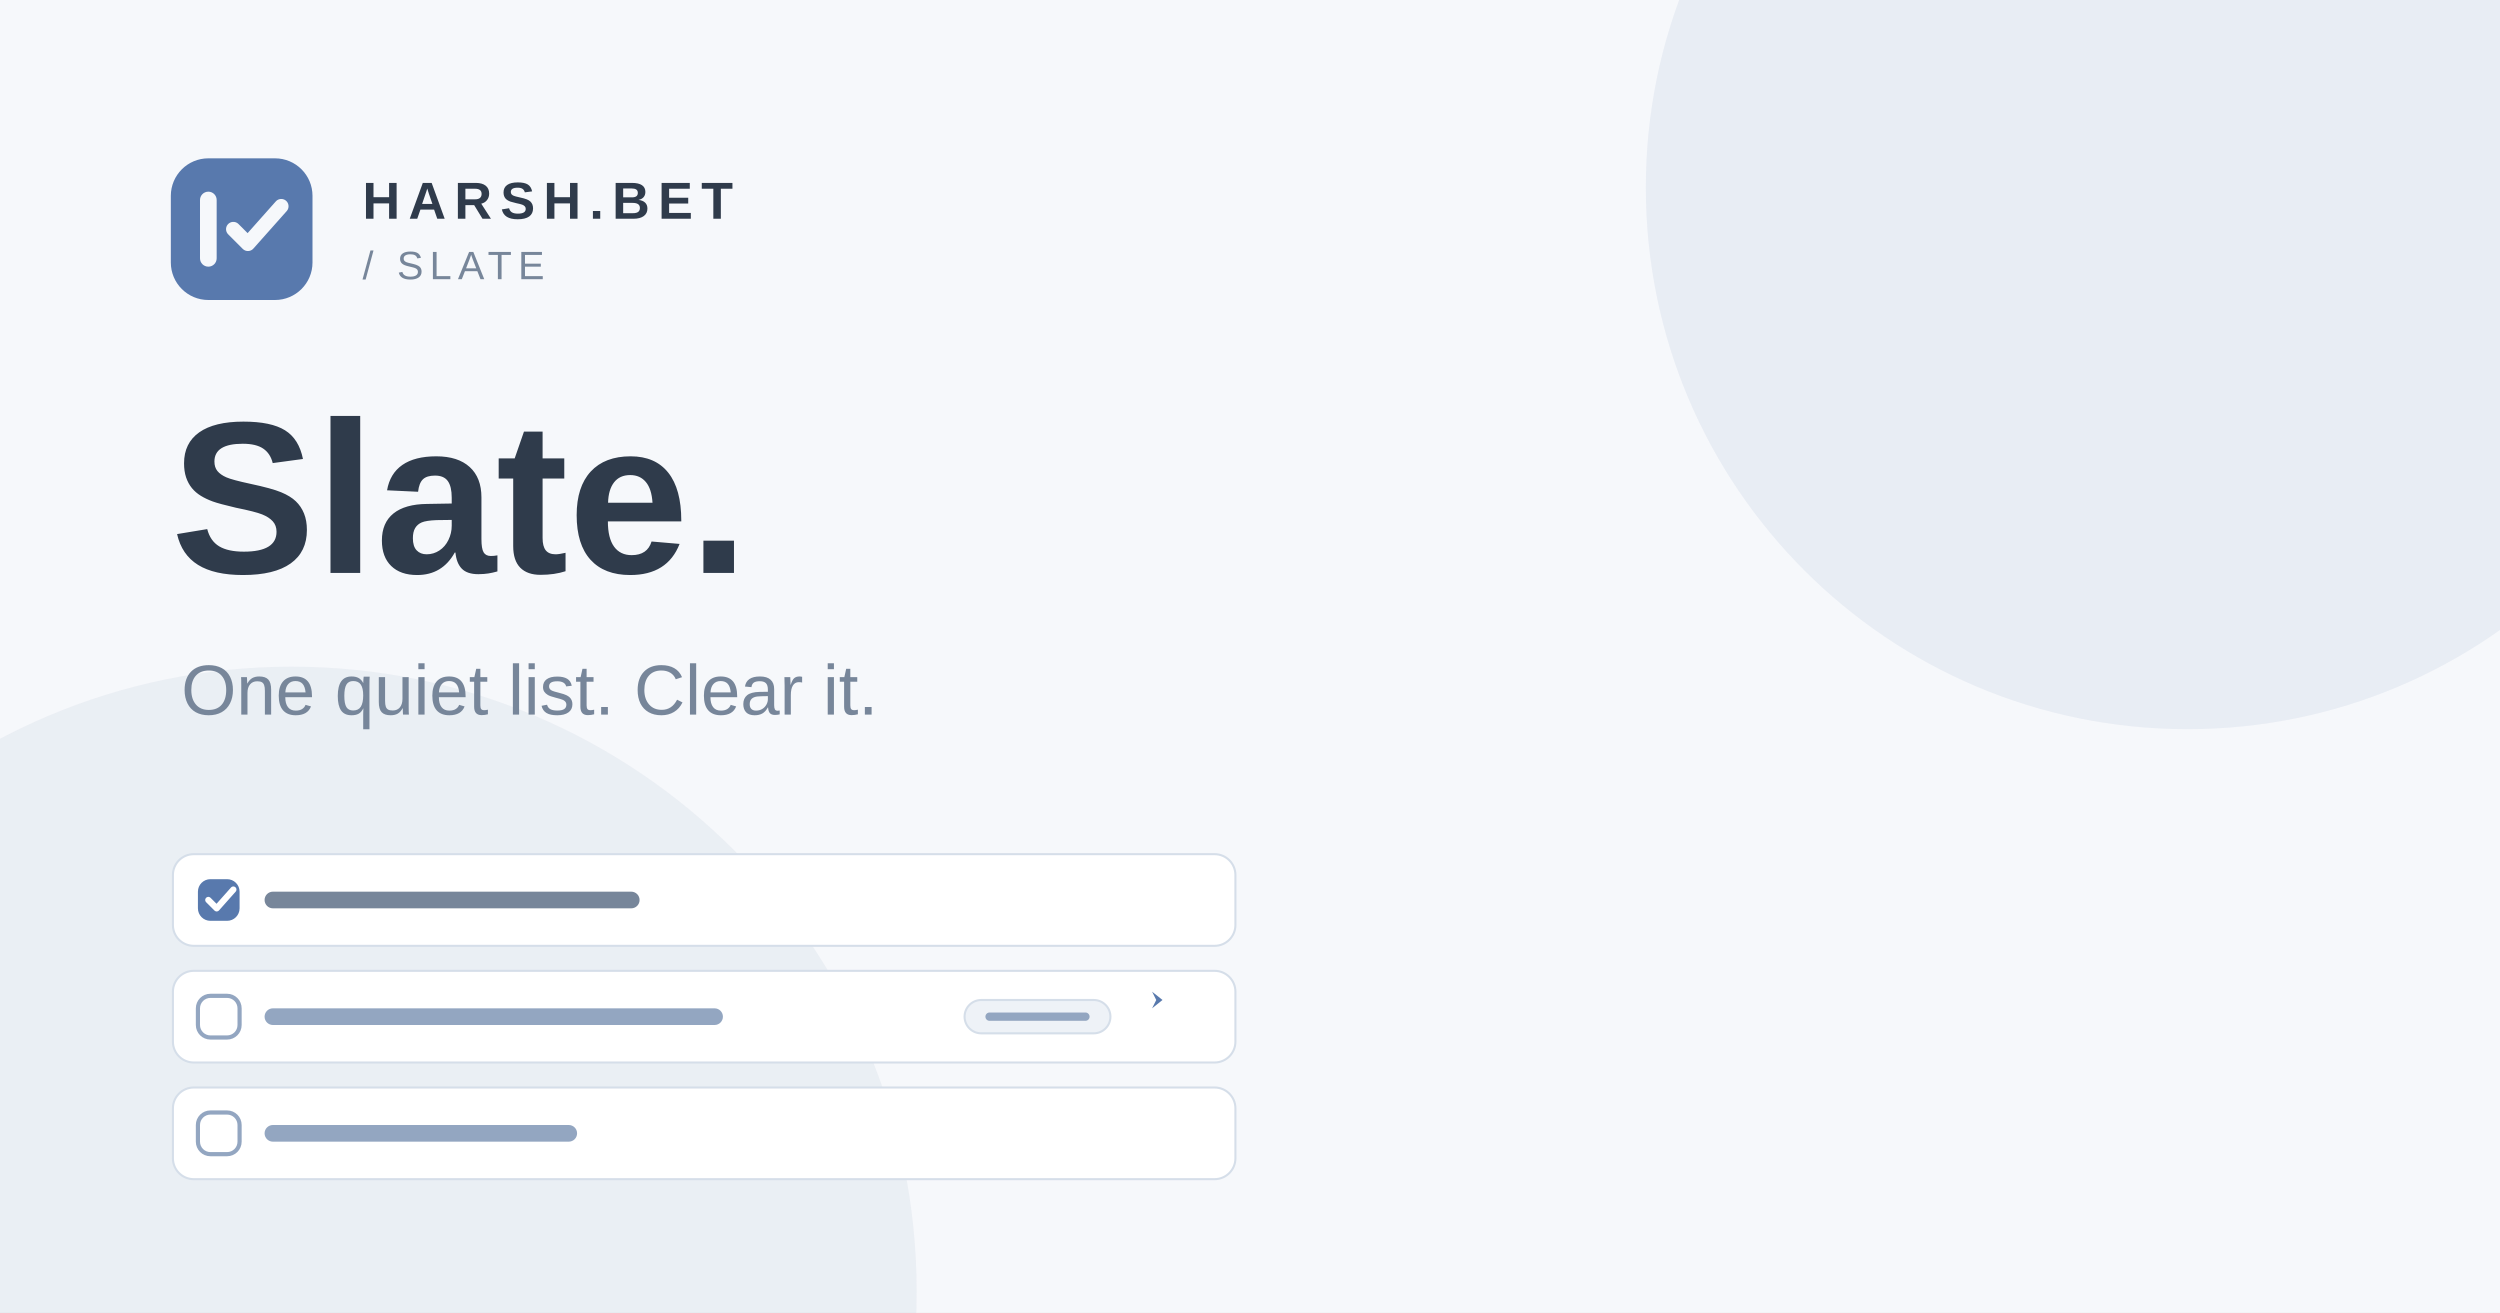
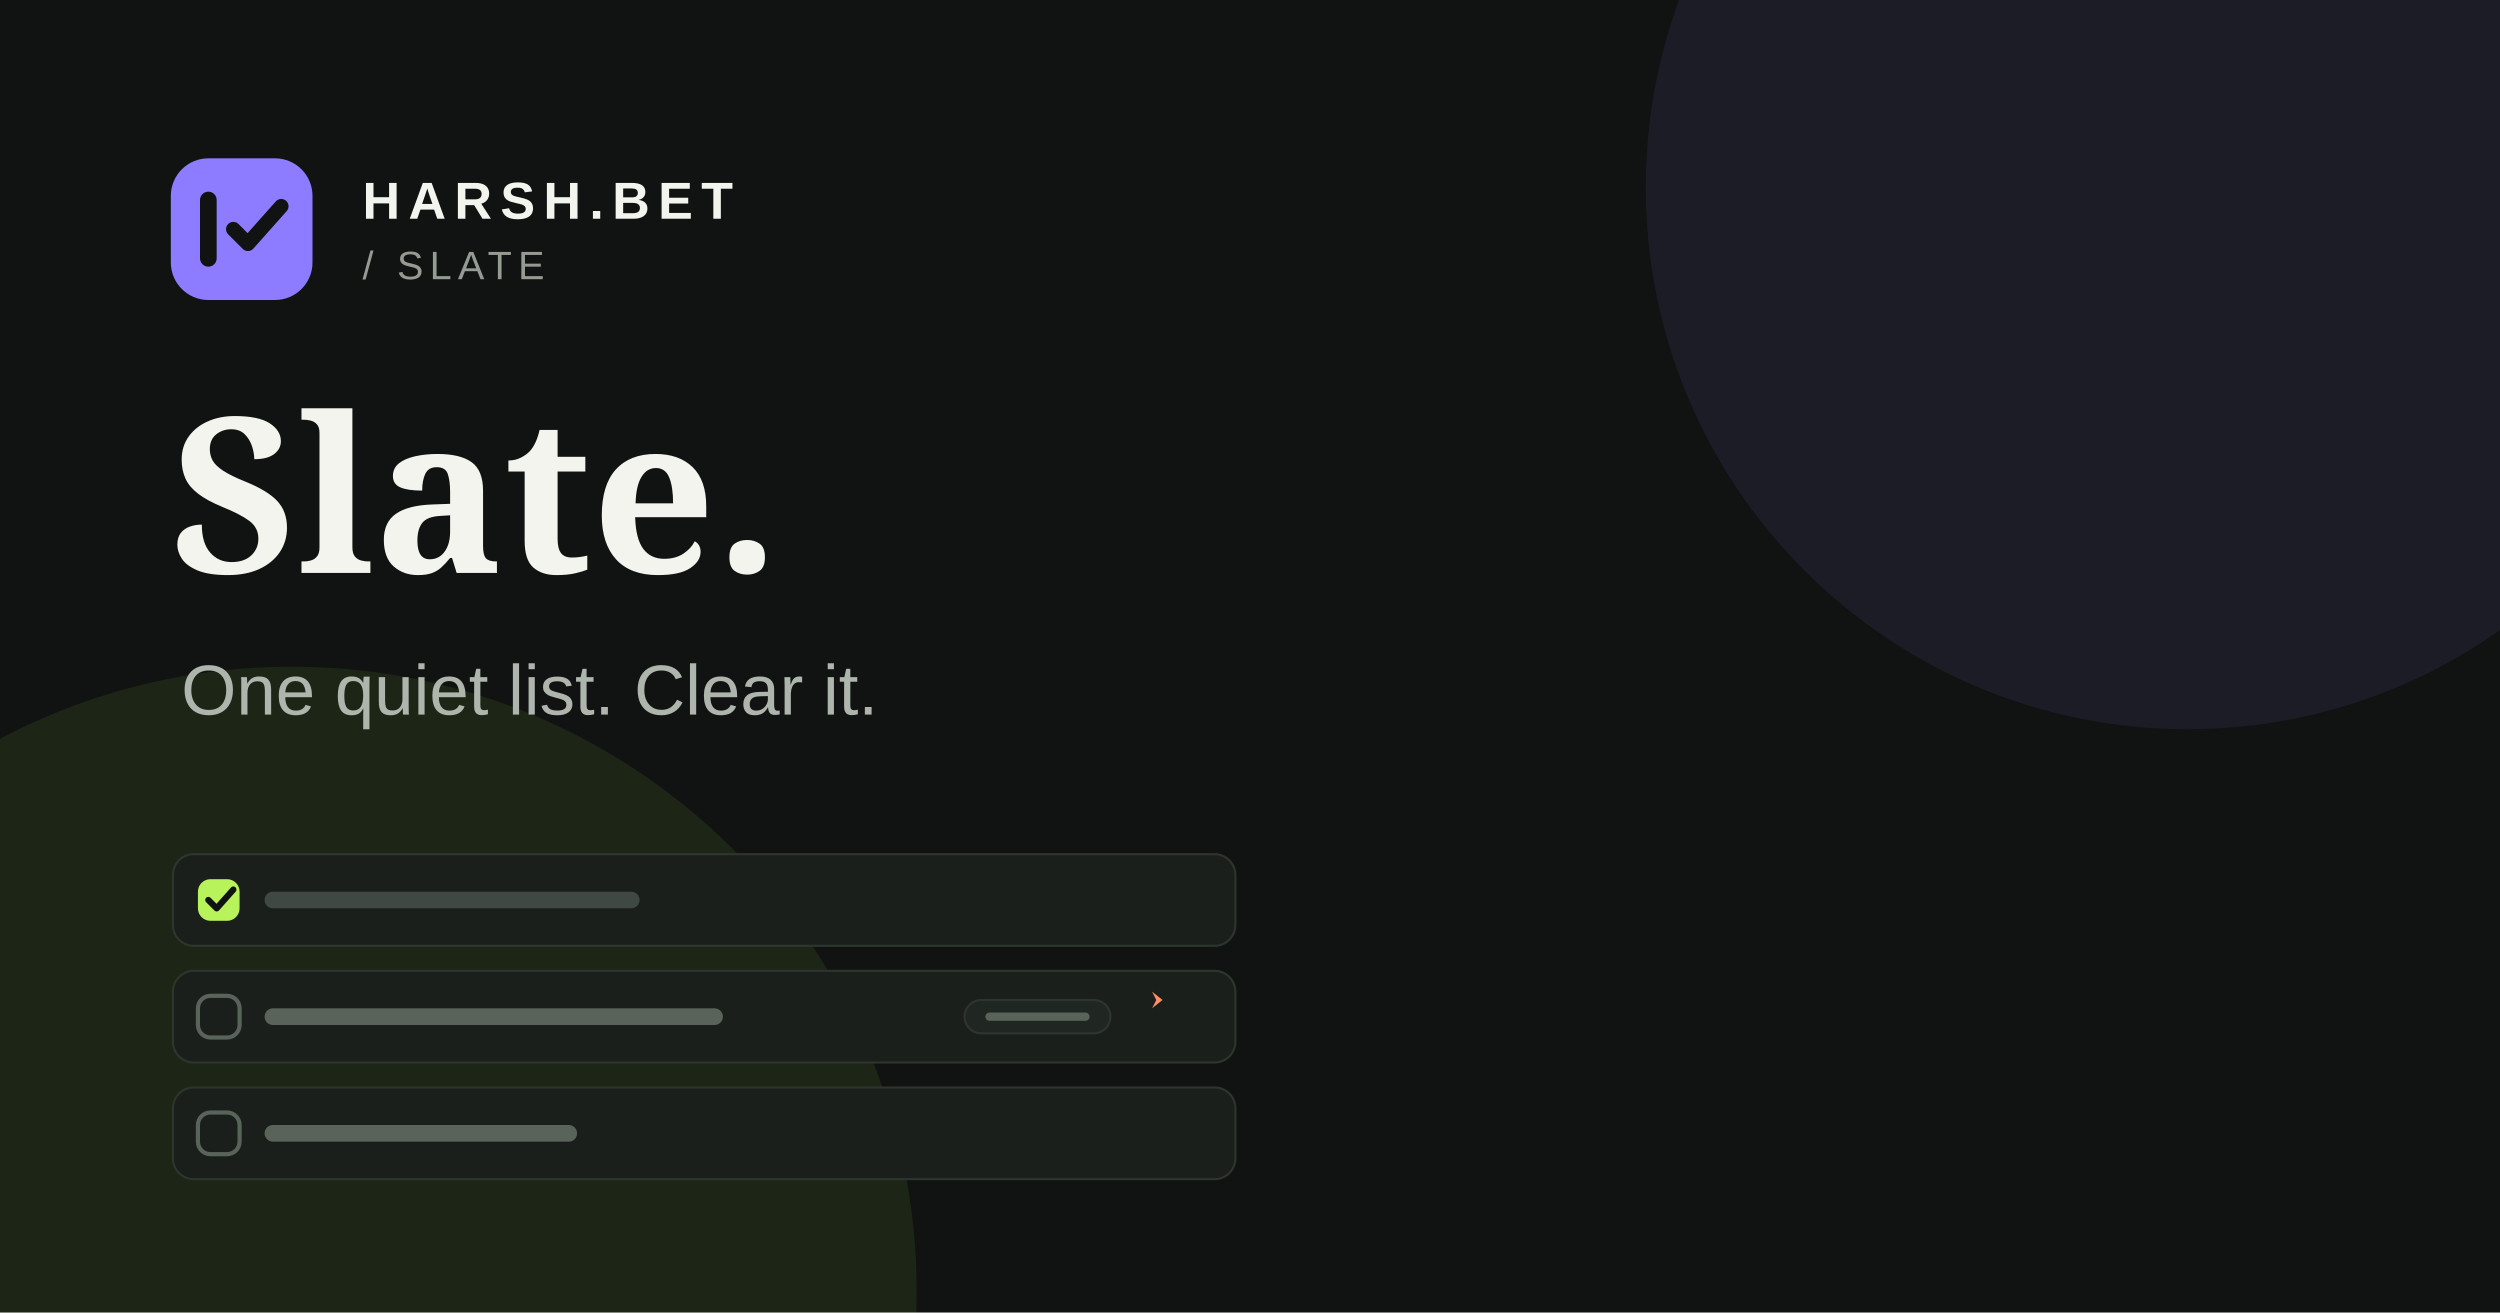
<svg xmlns="http://www.w3.org/2000/svg" width="1200" height="630" viewBox="0 0 1200 630">
-   <rect width="1200" height="630" fill="#f6f8fb" />
-   <circle cx="1050" cy="90" r="260" fill="#5879ad" opacity=".09" />
-   <circle cx="140" cy="620" r="300" fill="#93a6c1" opacity=".12" />
+   <rect width="1200" height="630" fill="#101311" />
+   <circle cx="1050" cy="90" r="260" fill="#8d7cff" opacity=".09" />
+   <circle cx="140" cy="620" r="300" fill="#b8f35b" opacity=".08" />
  <g transform="translate(82 76)">
-     <rect width="68" height="68" rx="18" fill="#5879ad" />
-     <rect x="14" y="16" width="8" height="36" rx="4" fill="#f6f8fb" />
-     <path d="m30 34 7 7 16-18" fill="none" stroke="#f6f8fb" stroke-linecap="round" stroke-linejoin="round" stroke-width="7" />
-     <text x="92" y="29" fill="#2f3b4b" font-family="Arial, sans-serif" font-size="25" font-weight="700" letter-spacing="4">HARSH.BET</text>
-     <text x="92" y="58" fill="#77869a" font-family="Arial, sans-serif" font-size="19" letter-spacing="3">/ SLATE</text>
+     <rect width="68" height="68" rx="18" fill="#8d7cff" />
+     <rect x="14" y="16" width="8" height="36" rx="4" fill="#101311" />
+     <path d="m30 34 7 7 16-18" fill="none" stroke="#101311" stroke-linecap="round" stroke-linejoin="round" stroke-width="7" />
+     <text x="92" y="29" fill="#f2f4ed" font-family="Arial, sans-serif" font-size="25" font-weight="700" letter-spacing="4">HARSH.BET</text>
+     <text x="92" y="58" fill="#939b92" font-family="Arial, sans-serif" font-size="19" letter-spacing="3">/ SLATE</text>
  </g>
-   <text x="82" y="275" fill="#2f3b4b" font-family="Arial, sans-serif" font-size="104" font-weight="700">Slate.</text>
-   <text x="87" y="343" fill="#77869a" font-family="Arial, sans-serif" font-size="34">One quiet list. Clear it.</text>
+   <text x="82" y="275" fill="#f2f4ed" font-family="Georgia, serif" font-size="104" font-weight="700">Slate.</text>
+   <text x="87" y="343" fill="#aeb5ad" font-family="Arial, sans-serif" font-size="34">One quiet list. Clear it.</text>
  <g transform="translate(83 410)">
-     <rect width="510" height="44" rx="10" fill="#ffffff" stroke="#d5dee9" />
-     <rect x="12" y="12" width="20" height="20" rx="6" fill="#5879ad" />
-     <path d="m17 22 4 4 8-9" fill="none" stroke="#ffffff" stroke-linecap="round" stroke-linejoin="round" stroke-width="3" />
-     <rect x="44" y="18" width="180" height="8" rx="4" fill="#77869a" />
-     <rect y="56" width="510" height="44" rx="10" fill="#ffffff" stroke="#d5dee9" />
-     <rect x="12" y="68" width="20" height="20" rx="6" fill="none" stroke="#93a6c1" stroke-width="2" />
-     <rect x="44" y="74" width="220" height="8" rx="4" fill="#93a6c1" />
-     <path d="m470 66 5 4-5 4 2-4z" fill="#5879ad" />
-     <rect x="380" y="70" width="70" height="16" rx="8" fill="#eef2f7" stroke="#d5dee9" />
-     <rect x="390" y="76" width="50" height="4" rx="2" fill="#93a6c1" />
-     <rect y="112" width="510" height="44" rx="10" fill="#ffffff" stroke="#d5dee9" />
-     <rect x="12" y="124" width="20" height="20" rx="6" fill="none" stroke="#93a6c1" stroke-width="2" />
-     <rect x="44" y="130" width="150" height="8" rx="4" fill="#93a6c1" />
+     <rect width="510" height="44" rx="10" fill="#1a1f1b" stroke="#2d352e" />
+     <rect x="12" y="12" width="20" height="20" rx="6" fill="#b8f35b" />
+     <path d="m17 22 4 4 8-9" fill="none" stroke="#101311" stroke-linecap="round" stroke-linejoin="round" stroke-width="3" />
+     <rect x="44" y="18" width="180" height="8" rx="4" fill="#3f4941" />
+     <rect y="56" width="510" height="44" rx="10" fill="#1a1f1b" stroke="#2d352e" />
+     <rect x="12" y="68" width="20" height="20" rx="6" fill="none" stroke="#59635a" stroke-width="2" />
+     <rect x="44" y="74" width="220" height="8" rx="4" fill="#59635a" />
+     <path d="m470 66 5 4-5 4 2-4z" fill="#ff8e64" />
+     <rect x="380" y="70" width="70" height="16" rx="8" fill="#202621" stroke="#2d352e" />
+     <rect x="390" y="76" width="50" height="4" rx="2" fill="#59635a" />
+     <rect y="112" width="510" height="44" rx="10" fill="#1a1f1b" stroke="#2d352e" />
+     <rect x="12" y="124" width="20" height="20" rx="6" fill="none" stroke="#59635a" stroke-width="2" />
+     <rect x="44" y="130" width="150" height="8" rx="4" fill="#59635a" />
  </g>
</svg>
